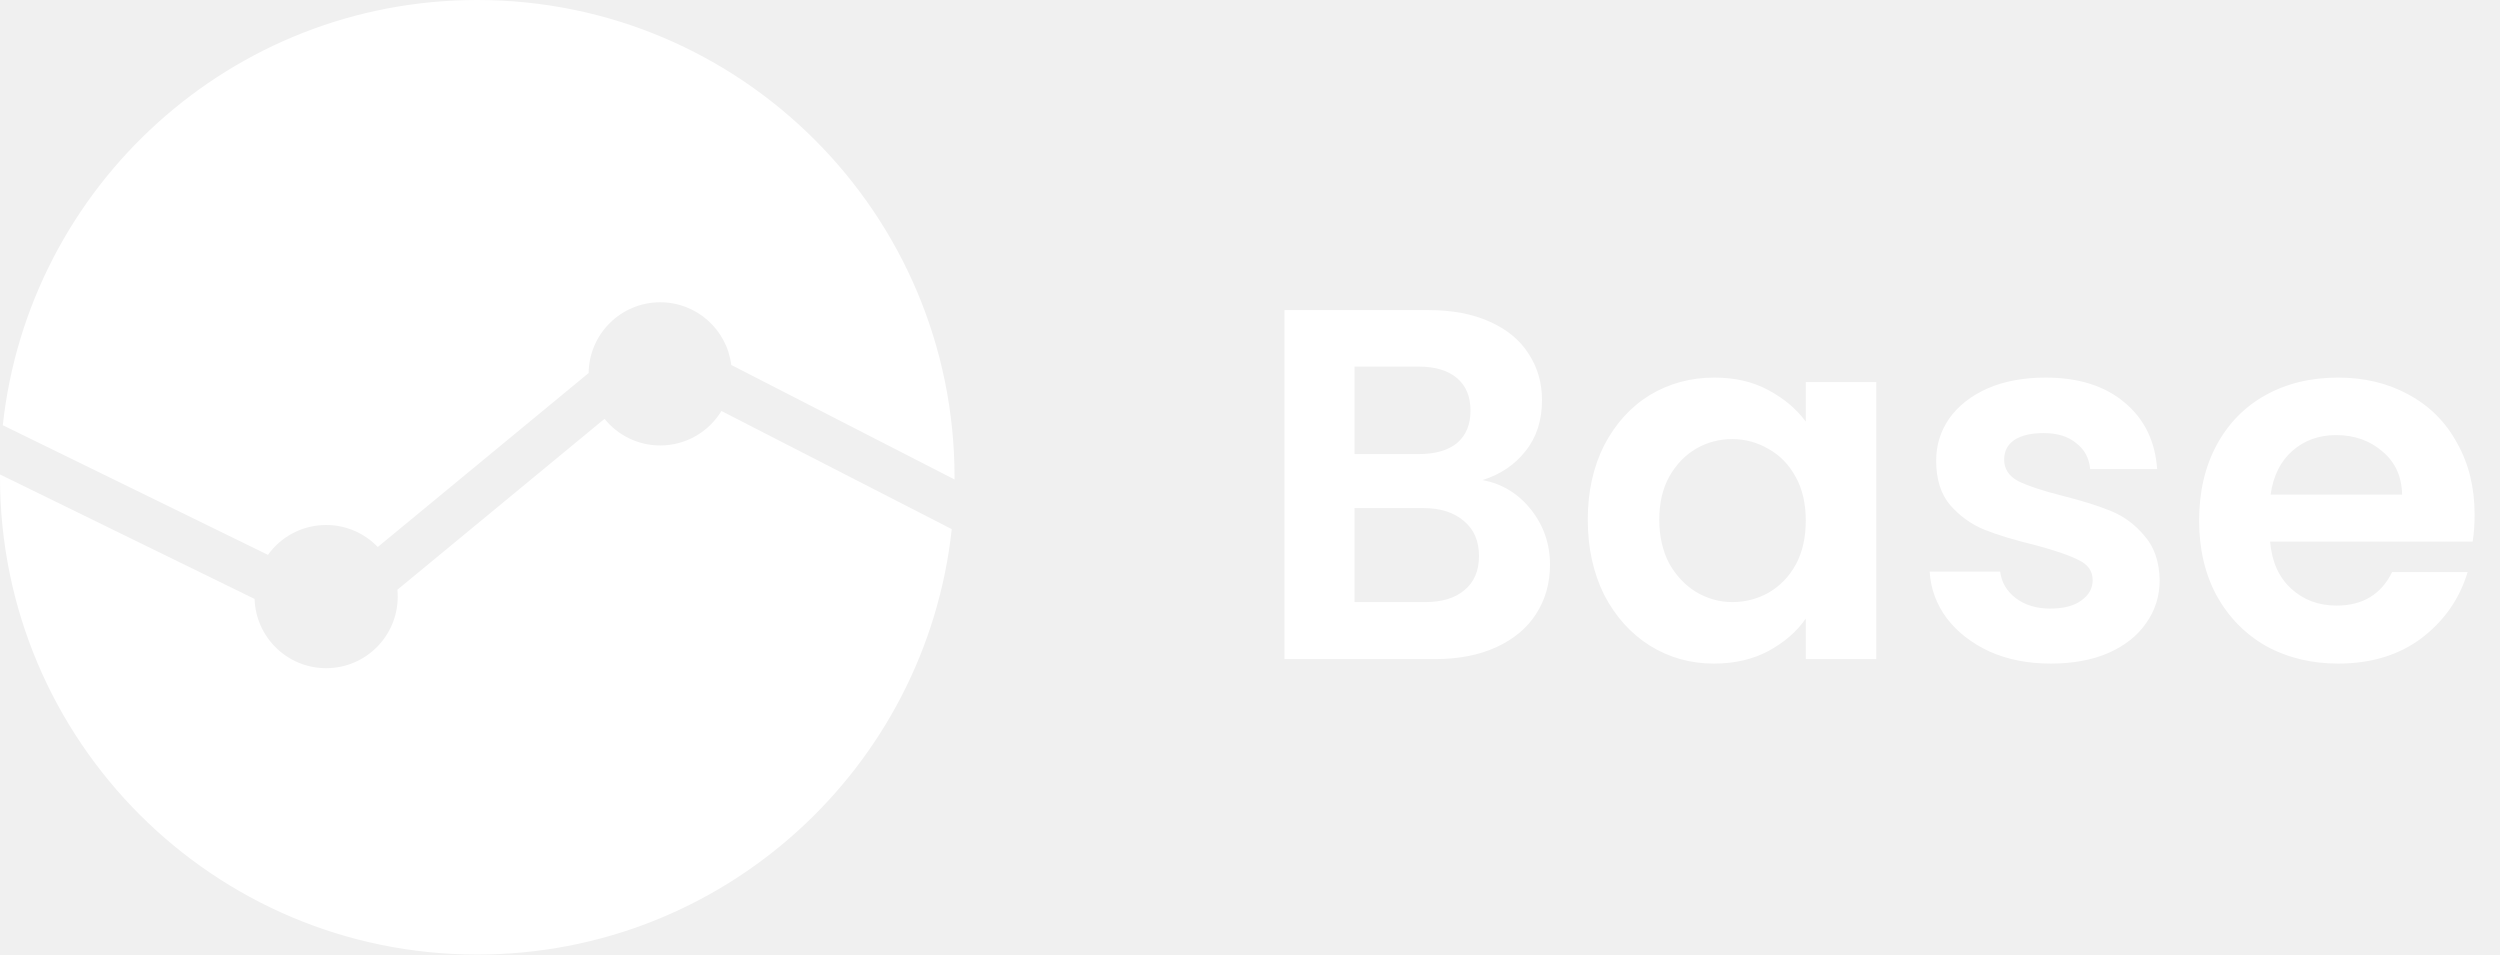
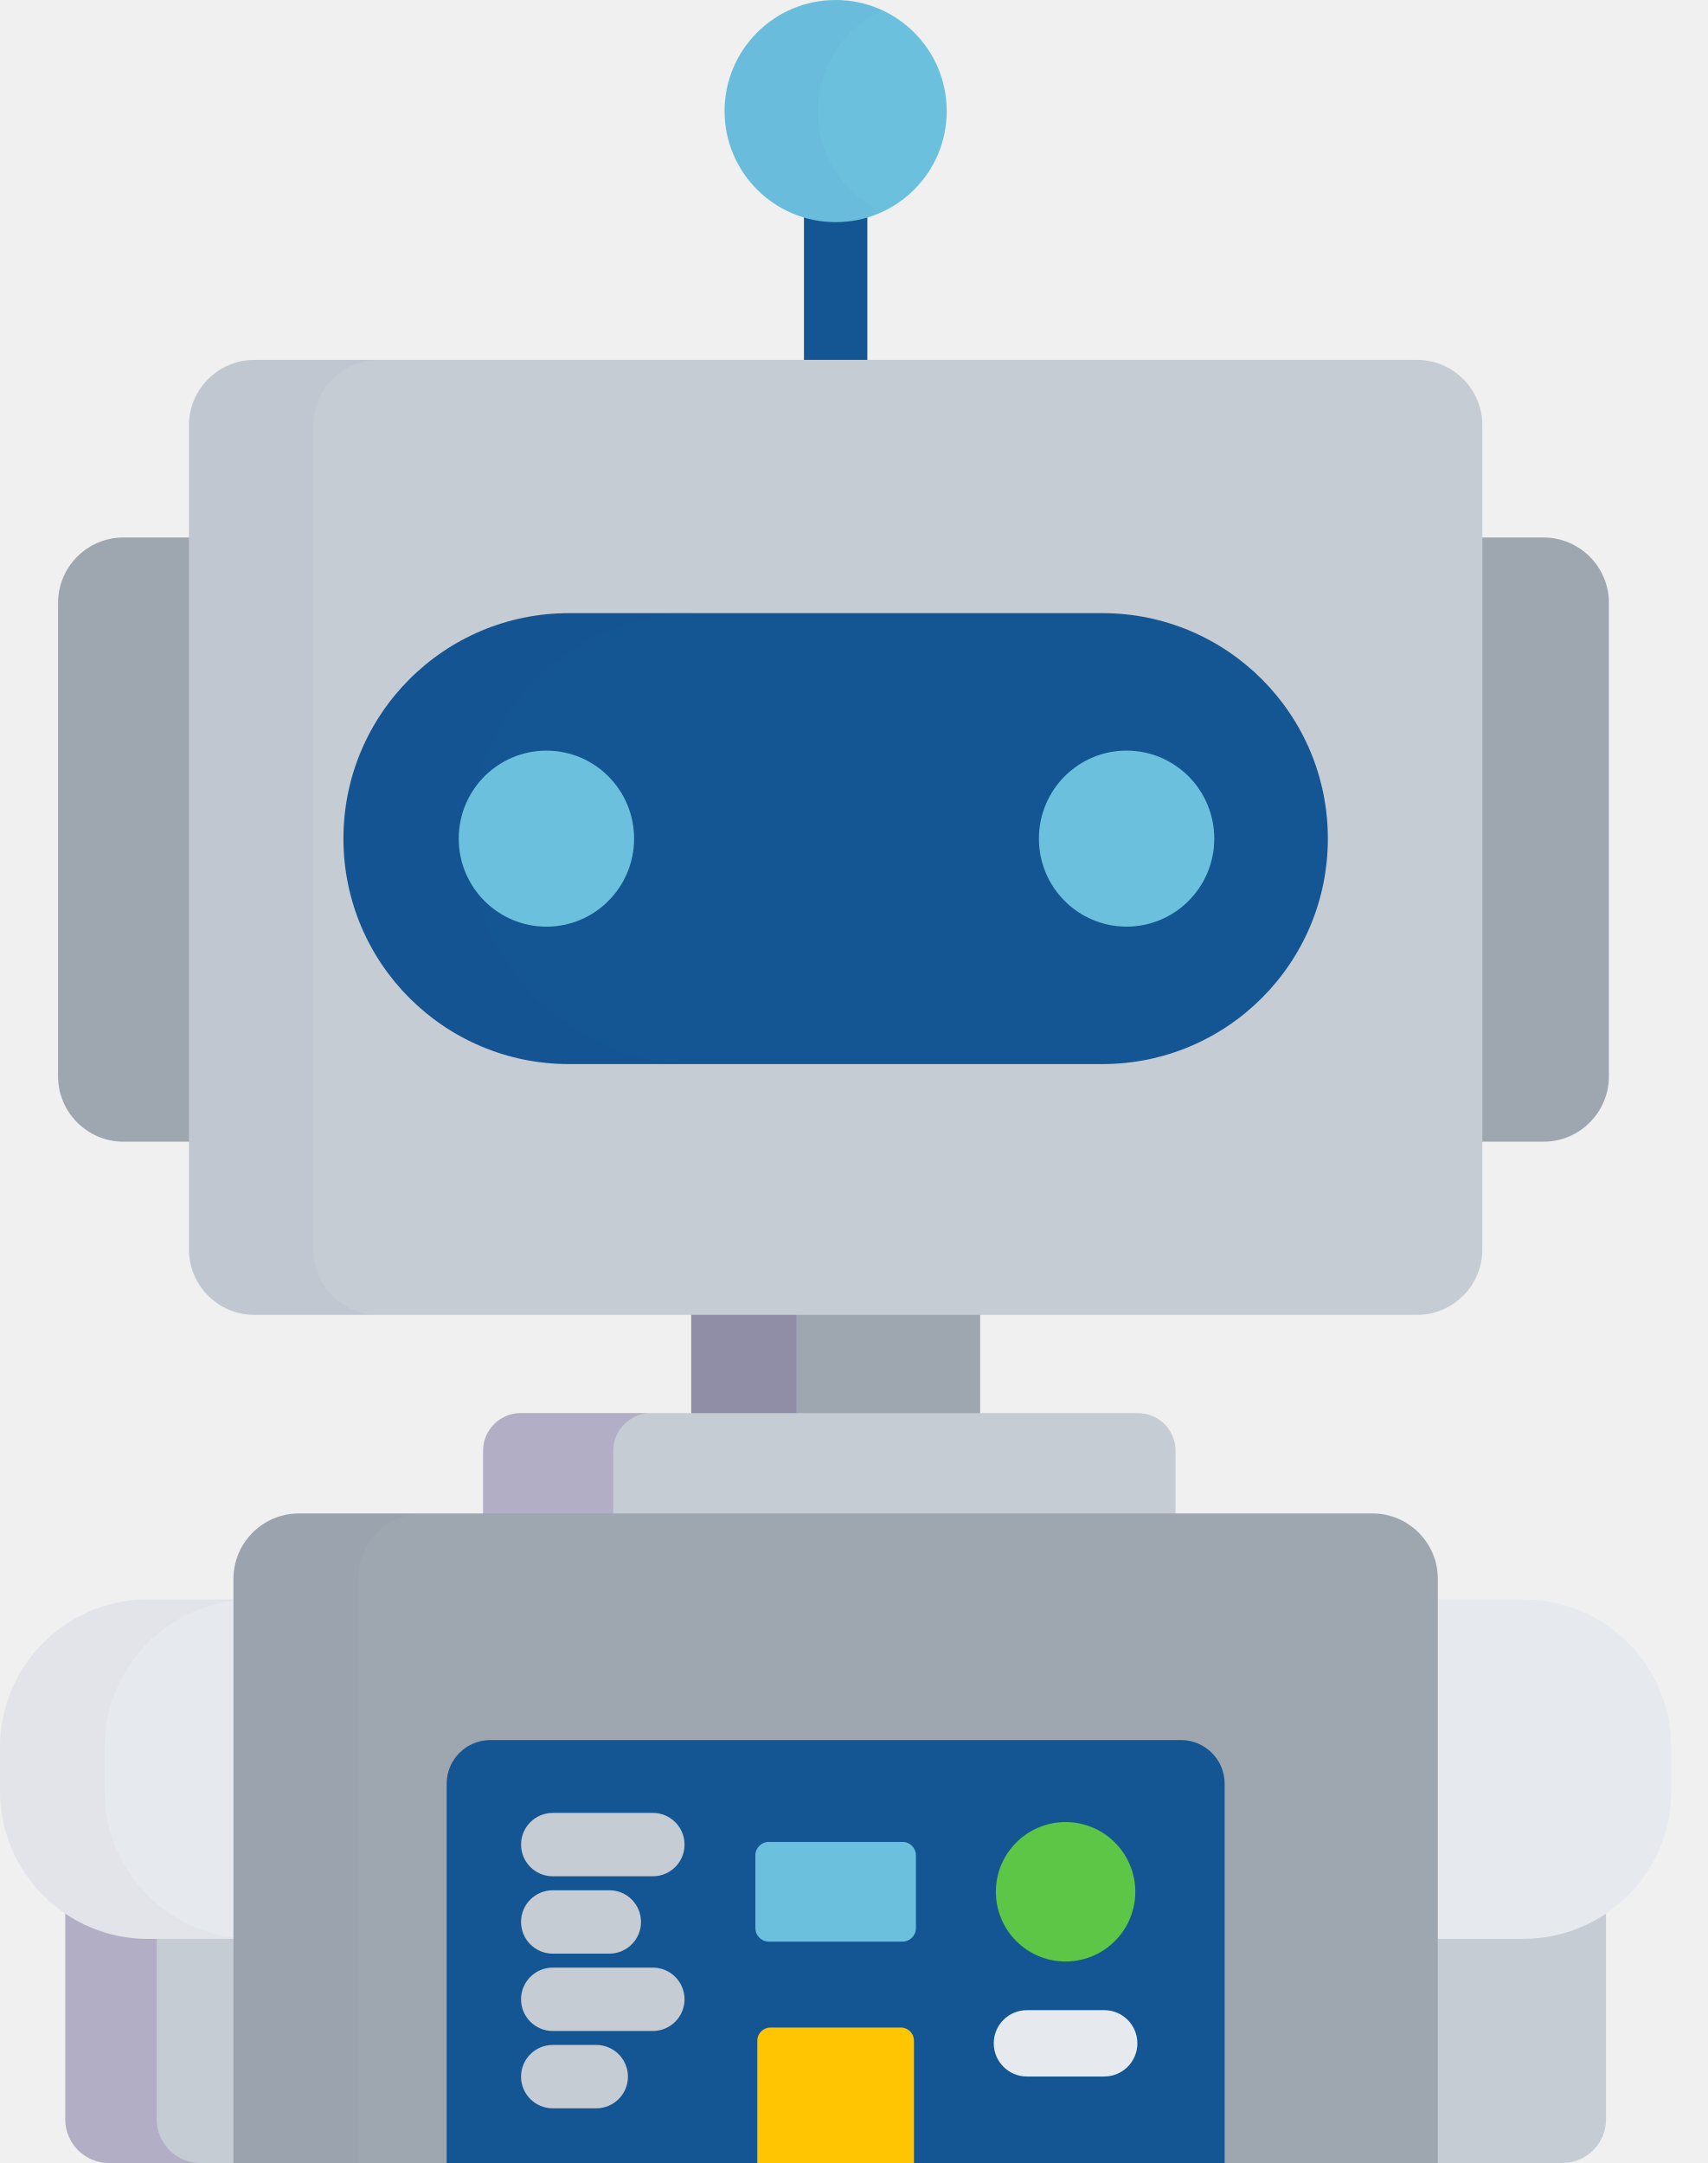
- <svg xmlns="http://www.w3.org/2000/svg" width="110" height="42" viewBox="0 0 110 42" fill="none">
-   <path fill-rule="evenodd" clip-rule="evenodd" d="M41.999 21.097L42 21C42 9.402 32.598 0 21 0C10.175 0 1.264 8.19 0.123 18.71L11.79 24.414C12.361 23.618 13.295 23.1 14.35 23.1C15.242 23.1 16.049 23.471 16.622 24.068L25.9 16.413C25.92 14.691 27.322 13.3 29.05 13.3C30.657 13.3 31.983 14.504 32.176 16.059L41.999 21.097ZM17.485 25.948L26.599 18.429C27.177 19.143 28.06 19.6 29.05 19.6C30.191 19.6 31.19 18.993 31.743 18.084L41.877 23.282C40.74 33.806 31.827 42 21 42C9.402 42 -0 32.598 -0 21C-0 20.959 -0 20.918 0 20.877L11.201 26.353C11.256 28.045 12.645 29.4 14.35 29.4C16.09 29.4 17.5 27.99 17.5 26.25C17.5 26.148 17.495 26.047 17.485 25.948Z" fill="white" />
-   <path d="M65.23 21.124C66.095 21.285 66.806 21.718 67.364 22.422C67.921 23.126 68.2 23.933 68.2 24.842C68.2 25.663 67.994 26.389 67.584 27.02C67.188 27.636 66.608 28.12 65.846 28.472C65.083 28.824 64.181 29 63.14 29H56.518V13.644H62.854C63.895 13.644 64.79 13.813 65.538 14.15C66.3 14.487 66.872 14.957 67.254 15.558C67.65 16.159 67.848 16.841 67.848 17.604C67.848 18.499 67.606 19.247 67.122 19.848C66.652 20.449 66.022 20.875 65.23 21.124ZM59.598 19.98H62.414C63.147 19.98 63.712 19.819 64.108 19.496C64.504 19.159 64.702 18.682 64.702 18.066C64.702 17.45 64.504 16.973 64.108 16.636C63.712 16.299 63.147 16.13 62.414 16.13H59.598V19.98ZM62.7 26.492C63.448 26.492 64.027 26.316 64.438 25.964C64.863 25.612 65.076 25.113 65.076 24.468C65.076 23.808 64.856 23.295 64.416 22.928C63.976 22.547 63.382 22.356 62.634 22.356H59.598V26.492H62.7ZM69.862 22.862C69.862 21.63 70.105 20.537 70.588 19.584C71.087 18.631 71.754 17.897 72.591 17.384C73.441 16.871 74.387 16.614 75.428 16.614C76.338 16.614 77.13 16.797 77.805 17.164C78.494 17.531 79.044 17.993 79.454 18.55V16.812H82.556V29H79.454V27.218C79.058 27.79 78.508 28.267 77.805 28.648C77.115 29.015 76.316 29.198 75.406 29.198C74.38 29.198 73.441 28.934 72.591 28.406C71.754 27.878 71.087 27.137 70.588 26.184C70.105 25.216 69.862 24.109 69.862 22.862ZM79.454 22.906C79.454 22.158 79.308 21.52 79.014 20.992C78.721 20.449 78.325 20.039 77.826 19.76C77.328 19.467 76.793 19.32 76.221 19.32C75.648 19.32 75.121 19.459 74.636 19.738C74.153 20.017 73.757 20.427 73.448 20.97C73.155 21.498 73.008 22.129 73.008 22.862C73.008 23.595 73.155 24.241 73.448 24.798C73.757 25.341 74.153 25.759 74.636 26.052C75.135 26.345 75.663 26.492 76.221 26.492C76.793 26.492 77.328 26.353 77.826 26.074C78.325 25.781 78.721 25.37 79.014 24.842C79.308 24.299 79.454 23.654 79.454 22.906ZM90.229 29.198C89.231 29.198 88.337 29.022 87.545 28.67C86.753 28.303 86.122 27.812 85.653 27.196C85.198 26.58 84.949 25.898 84.905 25.15H88.007C88.065 25.619 88.293 26.008 88.689 26.316C89.099 26.624 89.605 26.778 90.207 26.778C90.793 26.778 91.248 26.661 91.571 26.426C91.908 26.191 92.077 25.891 92.077 25.524C92.077 25.128 91.871 24.835 91.461 24.644C91.065 24.439 90.427 24.219 89.547 23.984C88.637 23.764 87.889 23.537 87.303 23.302C86.731 23.067 86.232 22.708 85.807 22.224C85.396 21.74 85.191 21.087 85.191 20.266C85.191 19.591 85.381 18.975 85.763 18.418C86.159 17.861 86.716 17.421 87.435 17.098C88.168 16.775 89.026 16.614 90.009 16.614C91.461 16.614 92.619 16.981 93.485 17.714C94.35 18.433 94.827 19.408 94.915 20.64H91.967C91.923 20.156 91.717 19.775 91.351 19.496C90.999 19.203 90.522 19.056 89.921 19.056C89.363 19.056 88.931 19.159 88.623 19.364C88.329 19.569 88.183 19.855 88.183 20.222C88.183 20.633 88.388 20.948 88.799 21.168C89.209 21.373 89.847 21.586 90.713 21.806C91.593 22.026 92.319 22.253 92.891 22.488C93.463 22.723 93.954 23.089 94.365 23.588C94.79 24.072 95.01 24.717 95.025 25.524C95.025 26.228 94.827 26.859 94.431 27.416C94.049 27.973 93.492 28.413 92.759 28.736C92.04 29.044 91.197 29.198 90.229 29.198ZM108.883 22.642C108.883 23.082 108.854 23.478 108.795 23.83H99.885C99.958 24.71 100.266 25.399 100.809 25.898C101.352 26.397 102.019 26.646 102.811 26.646C103.955 26.646 104.769 26.155 105.253 25.172H108.575C108.223 26.345 107.548 27.313 106.551 28.076C105.554 28.824 104.329 29.198 102.877 29.198C101.704 29.198 100.648 28.941 99.709 28.428C98.785 27.9 98.059 27.159 97.531 26.206C97.018 25.253 96.761 24.153 96.761 22.906C96.761 21.645 97.018 20.537 97.531 19.584C98.044 18.631 98.763 17.897 99.687 17.384C100.611 16.871 101.674 16.614 102.877 16.614C104.036 16.614 105.07 16.863 105.979 17.362C106.903 17.861 107.614 18.572 108.113 19.496C108.626 20.405 108.883 21.454 108.883 22.642ZM105.693 21.762C105.678 20.97 105.392 20.339 104.835 19.87C104.278 19.386 103.596 19.144 102.789 19.144C102.026 19.144 101.381 19.379 100.853 19.848C100.34 20.303 100.024 20.941 99.907 21.762H105.693Z" fill="white" />
+ <svg xmlns="http://www.w3.org/2000/svg" width="45" height="57" viewBox="0 0 45 57" fill="none">
+   <path d="M22.02 5.742C21.73 5.742 21.449 5.698 21.185 5.616V9.596H22.855V5.616C22.591 5.698 22.311 5.742 22.02 5.742Z" fill="#135693" />
+   <path d="M22.02 5.854C23.637 5.854 24.947 4.543 24.947 2.927C24.947 1.31 23.637 0 22.02 0C20.404 0 19.093 1.31 19.093 2.927C19.093 4.543 20.404 5.854 22.02 5.854Z" fill="#6BC1DD" />
+   <g opacity="0.15">
+     <path opacity="0.15" d="M21.557 2.927C21.557 1.751 22.251 0.737 23.252 0.272C22.877 0.098 22.46 0 22.02 0C20.404 0 19.093 1.31 19.093 2.927C19.093 4.543 20.404 5.854 22.02 5.854C22.46 5.854 22.877 5.756 23.252 5.582C22.251 5.117 21.557 4.103 21.557 2.927Z" fill="#440075" />
+   </g>
+   <path d="M40.676 14.164H38.95V30.086H40.676C41.622 30.086 42.396 29.312 42.396 28.365V15.884C42.396 14.938 41.622 14.164 40.676 14.164Z" fill="#9EA7AF" />
+   <path d="M5.09 14.164H3.251C2.304 14.164 1.53 14.938 1.53 15.884V28.366C1.53 29.312 2.304 30.086 3.251 30.086H5.09L5.09 14.164Z" fill="#9EA7AF" />
+   <path d="M6.264 50.916H3.899C3.092 50.916 2.342 50.671 1.72 50.251V55.853C1.72 56.484 2.236 57 2.867 57H6.264V50.916Z" fill="#C5CCD3" />
+   <path d="M40.141 50.916H37.777V57H41.173C41.804 57 42.32 56.484 42.32 55.853V50.251C41.698 50.671 40.948 50.916 40.141 50.916Z" fill="#C5CCD3" />
+   <path opacity="0.15" d="M4.129 55.853V50.916H3.899C3.092 50.916 2.342 50.671 1.72 50.251V55.853C1.72 56.484 2.236 57 2.867 57H5.276C4.645 57 4.129 56.484 4.129 55.853Z" fill="#440075" />
+   <path d="M6.264 42.149H3.899C1.746 42.149 0 43.895 0 46.048V47.195C0 49.349 1.746 51.095 3.899 51.095H6.263L6.264 42.149Z" fill="#E6E9ED" />
+   <path d="M40.141 42.148H37.777V51.093H40.141C42.295 51.093 44.04 49.347 44.04 47.194V46.047C44.04 43.893 42.294 42.148 40.141 42.148Z" fill="#E6E9ED" />
+   <g opacity="0.15">
+     <path opacity="0.15" d="M2.753 47.194V46.047C2.753 43.894 4.498 42.148 6.652 42.148H3.899C1.746 42.148 0 43.894 0 46.047V47.194C0 49.348 1.746 51.093 3.899 51.093H6.652C4.498 51.093 2.753 49.348 2.753 47.194Z" fill="#440075" />
+   </g>
+   <path d="M25.828 34.517H18.214V37.362H25.828V34.517Z" fill="#9EA7AF" />
+   <path opacity="0.15" d="M20.988 34.517H18.214V37.362H20.988V34.517Z" fill="#440075" />
+   <path d="M30.976 40.078V38.227C30.976 37.683 30.531 37.238 29.987 37.238H13.72C13.175 37.238 12.73 37.683 12.73 38.227V40.078H30.976Z" fill="#C5CCD3" />
+   <path opacity="0.15" d="M16.16 40.078V38.227C16.16 37.683 16.606 37.238 17.15 37.238H13.72C13.175 37.238 12.73 37.683 12.73 38.227V40.078H16.16Z" fill="#440075" />
+   <path d="M36.168 39.883H7.873C6.926 39.883 6.152 40.657 6.152 41.603V57H37.888V41.603C37.888 40.657 37.114 39.883 36.168 39.883Z" fill="#9EA7AF" />
+   <g opacity="0.15">
+     <path opacity="0.15" d="M11.158 39.883H7.873C6.926 39.883 6.152 40.657 6.152 41.603V57H9.437V41.603C9.437 40.657 10.211 39.883 11.158 39.883Z" fill="#440075" />
+   </g>
+   <path d="M39.061 32.929C39.061 33.876 38.287 34.65 37.341 34.65H6.699C5.753 34.65 4.979 33.876 4.979 32.929V11.205C4.979 10.258 5.753 9.484 6.699 9.484H37.341C38.287 9.484 39.061 10.258 39.061 11.205V32.929Z" fill="#C5CCD3" />
+   <g opacity="0.15">
+     <path opacity="0.15" d="M8.258 32.929V11.205C8.258 10.258 9.032 9.484 9.978 9.484H6.699C5.753 9.484 4.979 10.258 4.979 11.205V32.929C4.979 33.876 5.753 34.65 6.699 34.65H9.978C9.032 34.65 8.258 33.876 8.258 32.929Z" fill="#440075" />
+   </g>
+   <path d="M34.99 22.099C34.99 25.381 32.33 28.041 29.048 28.041H14.992C11.71 28.041 9.05 25.381 9.05 22.099C9.05 18.818 11.71 16.158 14.992 16.158H29.048C32.33 16.158 34.99 18.818 34.99 22.099Z" fill="#135693" />
+   <g opacity="0.15">
+     <path opacity="0.15" d="M12.386 22.099C12.386 18.818 15.047 16.158 18.328 16.158H14.992C11.71 16.158 9.05 18.818 9.05 22.099C9.05 25.381 11.71 28.041 14.992 28.041H18.328C15.047 28.041 12.386 25.381 12.386 22.099Z" fill="#440075" />
+   </g>
+   <path d="M14.399 24.42C15.675 24.42 16.709 23.381 16.709 22.1C16.709 20.819 15.675 19.781 14.399 19.781C13.123 19.781 12.088 20.819 12.088 22.1C12.088 23.381 13.123 24.42 14.399 24.42Z" fill="#6BC1DD" />
+   <path d="M29.686 24.419C30.962 24.419 31.997 23.381 31.997 22.1C31.997 20.819 30.962 19.78 29.686 19.78C28.41 19.78 27.376 20.819 27.376 22.1C27.376 23.381 28.41 24.419 29.686 24.419Z" fill="#6BC1DD" />
+   <path d="M32.27 57V47.002C32.27 46.371 31.754 45.855 31.123 45.855H12.917C12.286 45.855 11.77 46.371 11.77 47.002V57H32.27Z" fill="#135693" />
+   <path d="M24.084 57V53.775C24.084 53.586 23.93 53.431 23.741 53.431H20.3C20.111 53.431 19.956 53.586 19.956 53.775V57H24.084Z" fill="#FFC502" />
+   <path d="M17.203 49.444H14.566C14.104 49.444 13.731 49.071 13.731 48.609C13.731 48.148 14.104 47.774 14.566 47.774H17.203C17.665 47.774 18.038 48.148 18.038 48.609C18.038 49.071 17.665 49.444 17.203 49.444Z" fill="#C5CCD3" />
+   <path d="M16.056 51.483H14.565C14.104 51.483 13.73 51.109 13.73 50.648C13.73 50.186 14.104 49.813 14.565 49.813H16.056C16.518 49.813 16.891 50.186 16.891 50.648C16.891 51.109 16.517 51.483 16.056 51.483Z" fill="#C5CCD3" />
+   <path d="M17.203 53.521H14.565C14.104 53.521 13.73 53.148 13.73 52.686C13.73 52.225 14.104 51.851 14.565 51.851H17.203C17.664 51.851 18.038 52.225 18.038 52.686C18.038 53.148 17.664 53.521 17.203 53.521Z" fill="#C5CCD3" />
+   <path d="M15.712 55.559H14.565C14.104 55.559 13.73 55.186 13.73 54.724C13.73 54.263 14.104 53.889 14.565 53.889H15.712C16.173 53.889 16.547 54.263 16.547 54.724C16.547 55.186 16.173 55.559 15.712 55.559Z" fill="#C5CCD3" />
+   <path d="M29.096 54.721H27.06C26.577 54.721 26.186 54.329 26.186 53.846C26.186 53.363 26.577 52.972 27.06 52.972H29.096C29.579 52.972 29.971 53.363 29.971 53.846C29.971 54.329 29.579 54.721 29.096 54.721Z" fill="#E6E9ED" />
+   <path d="M28.079 51.69C29.093 51.69 29.916 50.867 29.916 49.853C29.916 48.838 29.093 48.016 28.079 48.016C27.064 48.016 26.242 48.838 26.242 49.853C26.242 50.867 27.064 51.69 28.079 51.69Z" fill="#5DC647" />
+   <path d="M24.135 50.813C24.135 51.007 23.977 51.166 23.783 51.166H20.257C20.064 51.166 19.905 51.007 19.905 50.813V48.891C19.905 48.697 20.064 48.539 20.257 48.539H23.783C23.977 48.539 24.135 48.697 24.135 48.891V50.813Z" fill="#6BC1DD" />
</svg>
